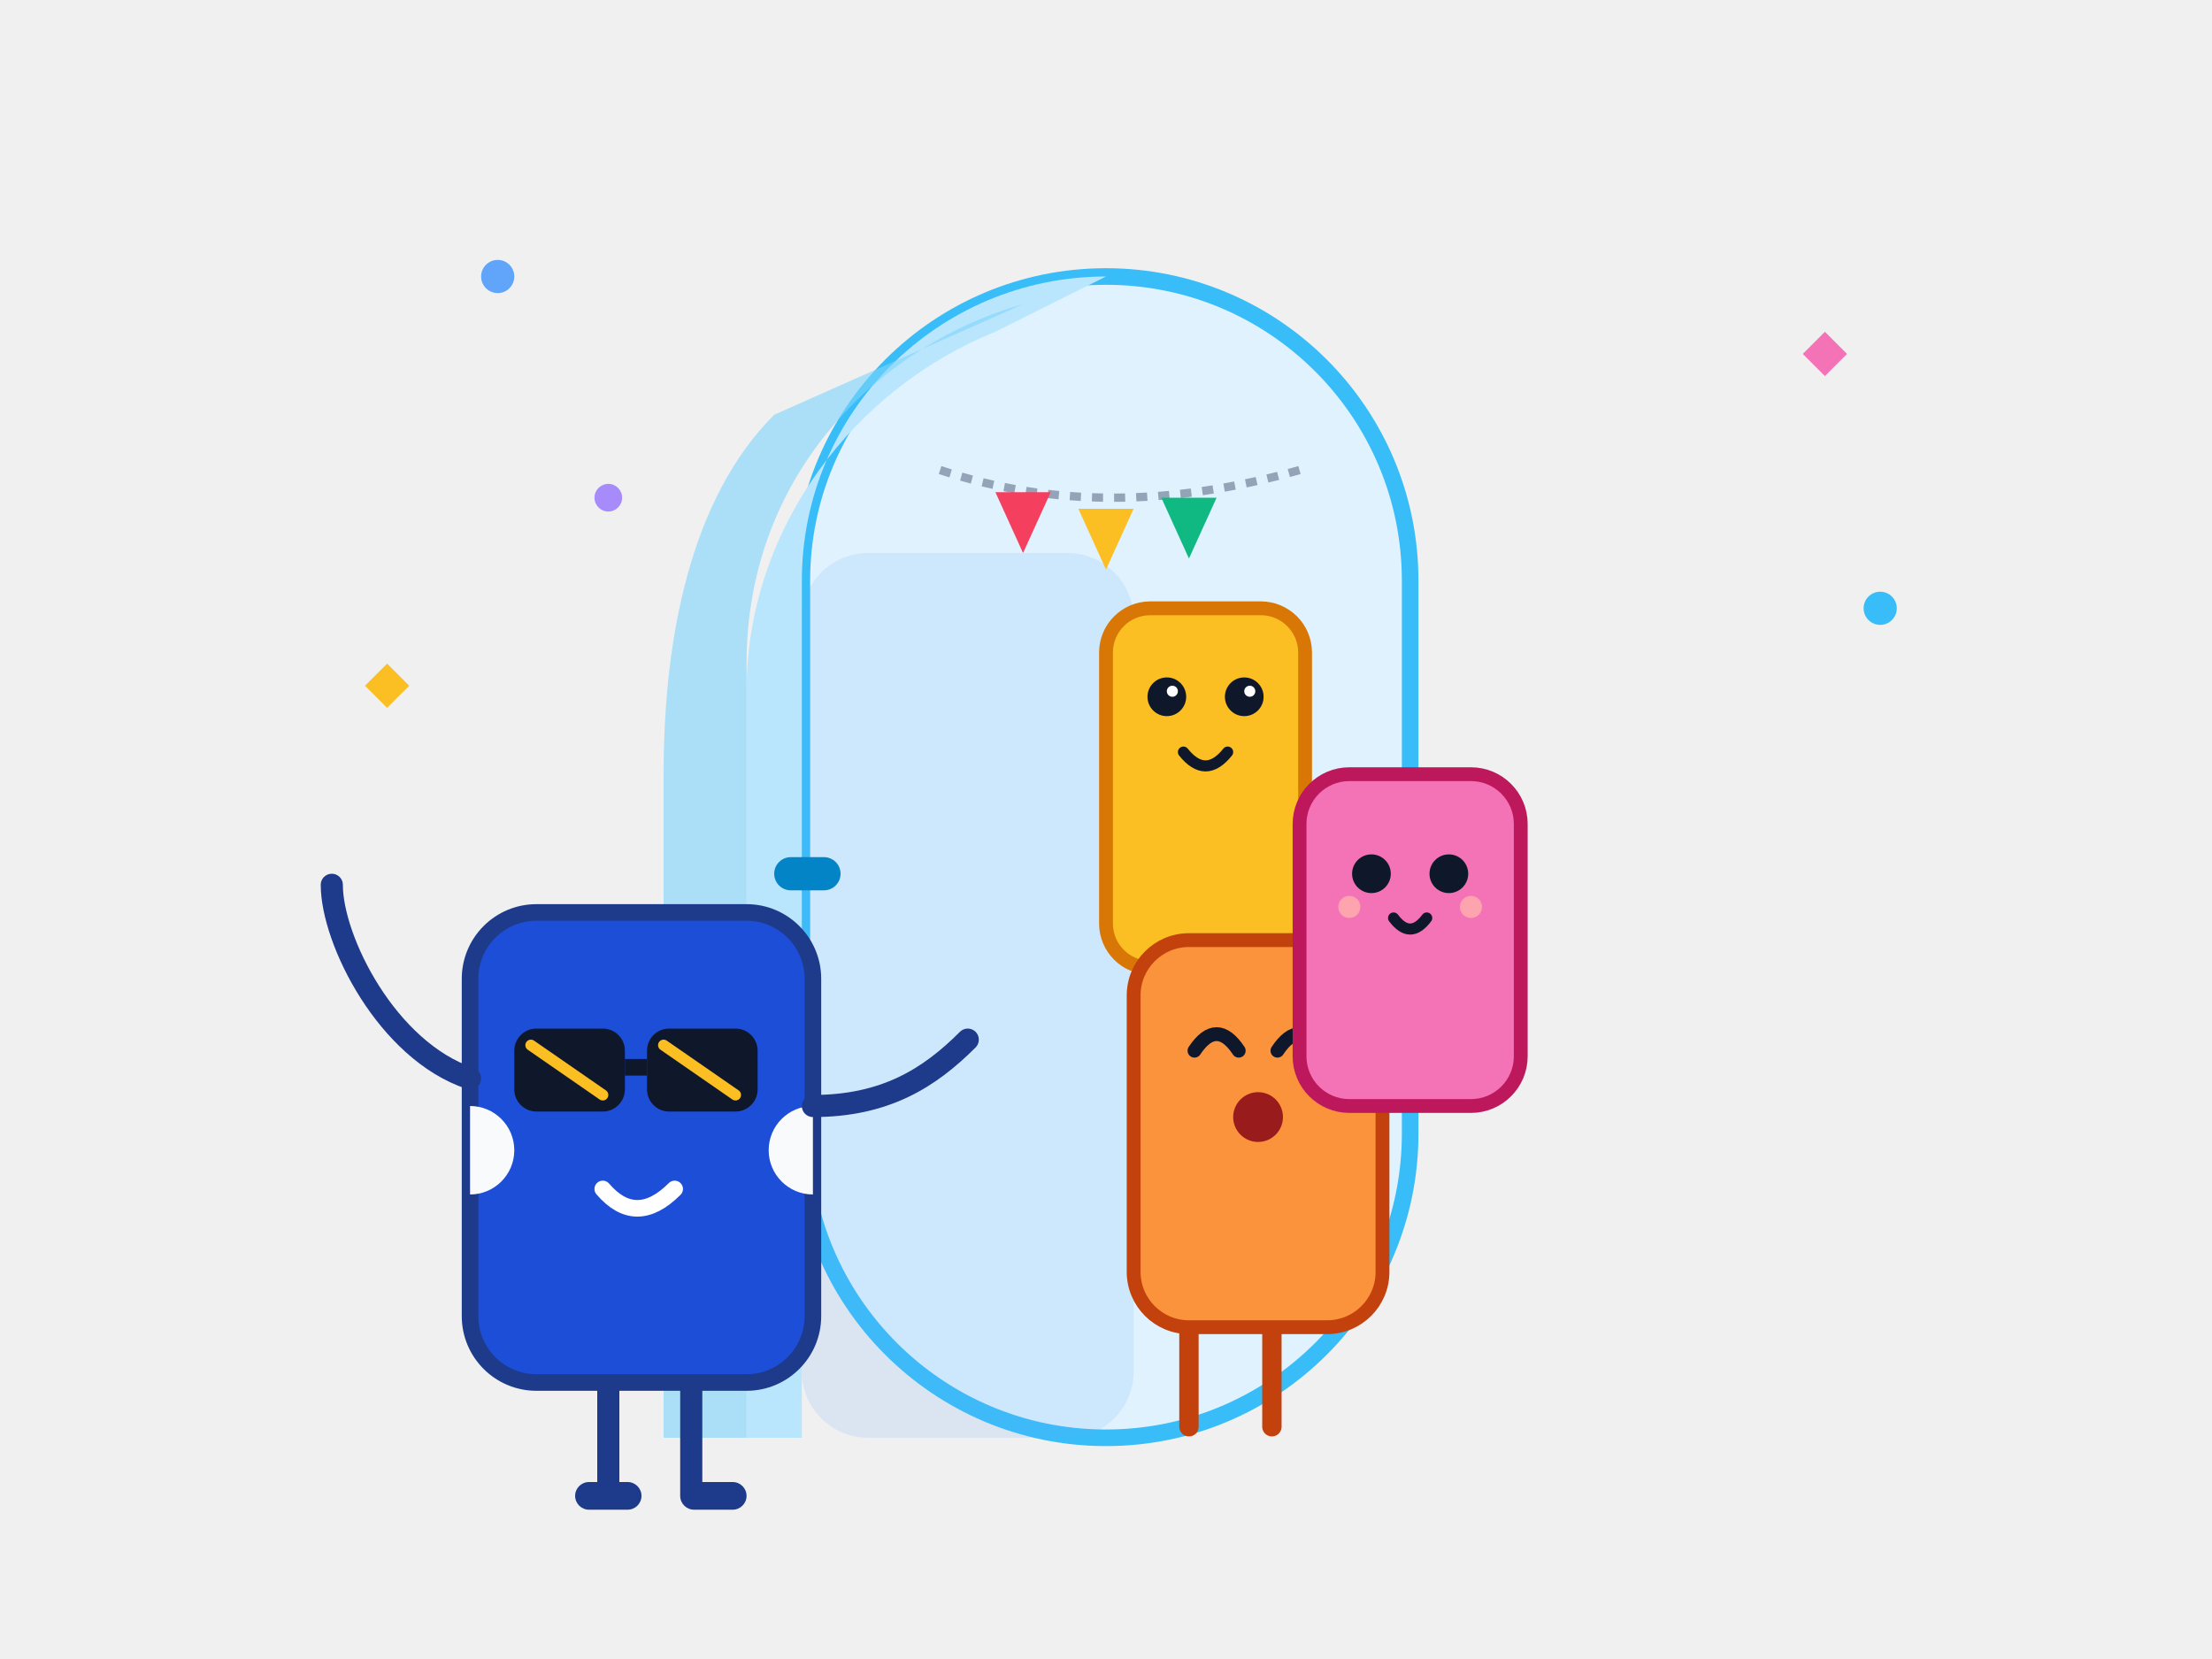
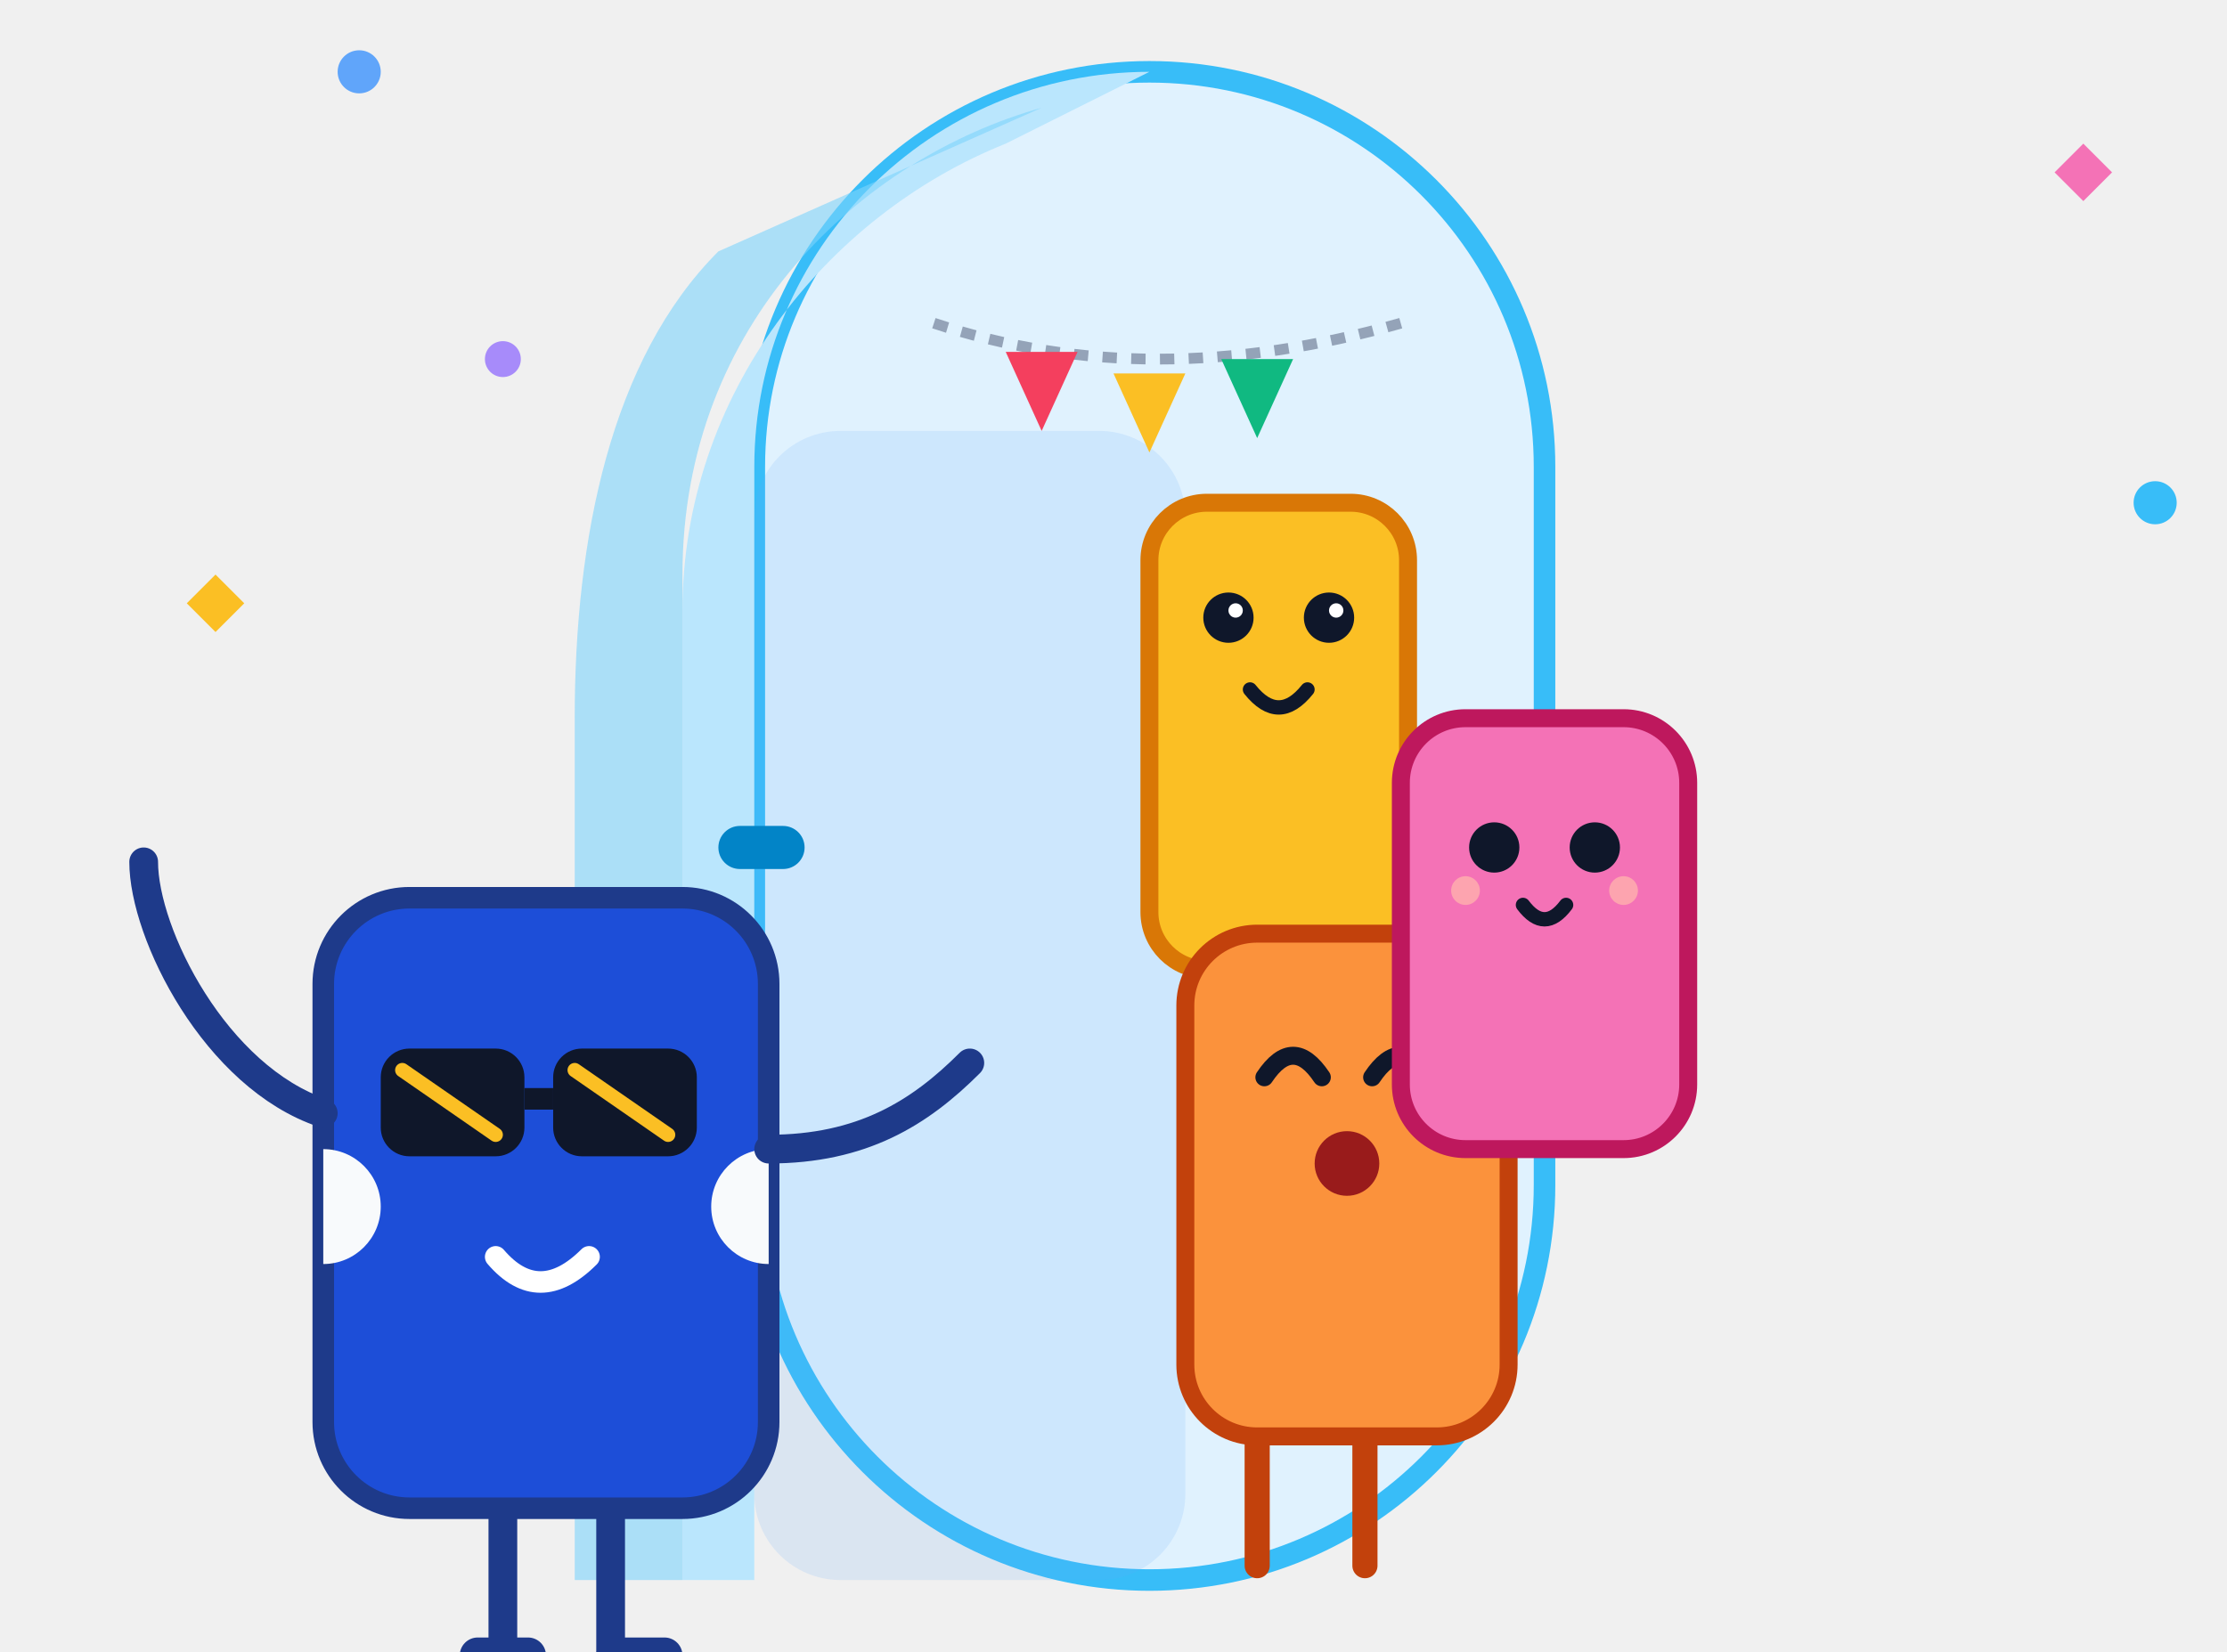
- <svg xmlns="http://www.w3.org/2000/svg" viewBox="0 0 400 300" fill="none">
+ <svg xmlns="http://www.w3.org/2000/svg" viewBox="40 40 310 230" fill="none">
  <circle cx="90" cy="50" r="3" fill="#60A5FA" />
  <path d="M70 120L74 124L70 128L66 124Z" fill="#FBBF24" />
  <path d="M330 60L334 64L330 68L326 64Z" fill="#F472B6" />
  <circle cx="340" cy="110" r="3" fill="#38BDF8" />
  <circle cx="110" cy="90" r="2.5" fill="#A78BFA" />
  <rect x="145" y="50" width="110" height="210" rx="55" fill="#E0F2FE" stroke="#38BDF8" stroke-width="3" />
  <path d="M145 105C145 74.624 169.624 50 200 50L180 60C155 70 135 95 135 125V260L145 260V105Z" fill="#BAE6FD" />
  <path d="M135 120C135 85 160 62 185 55L140 75C125 90 120 115 120 140V260H135V120Z" fill="#7DD3FC" opacity="0.6" />
  <rect x="145" y="100" width="60" height="160" rx="12" fill="#60A5FA" opacity="0.15" />
  <rect x="140" y="155" width="12" height="6" rx="3" fill="#0284C7" />
  <path d="M170 85Q200 95 235 85" stroke="#94A3B8" stroke-width="1.5" stroke-dasharray="2 2" />
  <polygon points="180,89 190,89 185,100" fill="#F43F5E" />
  <polygon points="195,92 205,92 200,103" fill="#FBBF24" />
  <polygon points="210,90 220,90 215,101" fill="#10B981" />
  <g transform="translate(10, 10)">
    <path d="M100 240V260M115 240V260" stroke="#1E3A8A" stroke-width="4" stroke-linecap="round" />
    <rect x="94" y="258" width="12" height="5" rx="2.5" fill="#1E3A8A" />
    <rect x="113" y="258" width="12" height="5" rx="2.5" fill="#1E3A8A" />
    <rect x="75" y="155" width="62" height="85" rx="12" fill="#1D4ED8" stroke="#1E3A8A" stroke-width="3" />
    <path d="M75 190A8 8 0 0 1 75 206" fill="#F8FAFC" />
    <path d="M137 190A8 8 0 0 0 137 206" fill="#F8FAFC" />
    <path d="M75 185C60 180 50 160 50 150" stroke="#1E3A8A" stroke-width="4" stroke-linecap="round" />
    <path d="M137 190C150 190 158 185 165 178" stroke="#1E3A8A" stroke-width="4" stroke-linecap="round" />
    <rect x="83" y="176" width="20" height="15" rx="4" fill="#0F172A" />
    <rect x="107" y="176" width="20" height="15" rx="4" fill="#0F172A" />
    <line x1="103" y1="183" x2="107" y2="183" stroke="#0F172A" stroke-width="3" />
    <path d="M86 179L99 188" stroke="#FBBF24" stroke-width="2" stroke-linecap="round" />
    <path d="M110 179L123 188" stroke="#FBBF24" stroke-width="2" stroke-linecap="round" />
    <path d="M99 205Q105 212 112 205" stroke="#FFFFFF" stroke-width="3" stroke-linecap="round" />
  </g>
  <g>
    <rect x="200" y="110" width="36" height="65" rx="8" fill="#FBBF24" stroke="#D97706" stroke-width="2.5" />
    <circle cx="211" cy="126" r="3.5" fill="#0F172A" />
    <circle cx="225" cy="126" r="3.5" fill="#0F172A" />
    <circle cx="212" cy="125" r="1" fill="#FFFFFF" />
    <circle cx="226" cy="125" r="1" fill="#FFFFFF" />
    <path d="M214 136Q218 141 222 136" stroke="#0F172A" stroke-width="2" stroke-linecap="round" />
  </g>
  <g>
    <path d="M215 240V258M230 240V258" stroke="#C2410C" stroke-width="3.5" stroke-linecap="round" />
    <rect x="205" y="170" width="45" height="70" rx="10" fill="#FB923C" stroke="#C2410C" stroke-width="2.5" />
    <path d="M216 190Q220 184 224 190" stroke="#0F172A" stroke-width="2.5" stroke-linecap="round" />
    <path d="M231 190Q235 184 239 190" stroke="#0F172A" stroke-width="2.5" stroke-linecap="round" />
    <circle cx="227.5" cy="202" r="4.5" fill="#991B1B" />
  </g>
  <g>
    <rect x="235" y="140" width="40" height="60" rx="9" fill="#F472B6" stroke="#BE185D" stroke-width="2.5" />
    <circle cx="248" cy="158" r="3.5" fill="#0F172A" />
    <circle cx="262" cy="158" r="3.5" fill="#0F172A" />
    <circle cx="244" cy="164" r="2" fill="#FDA4AF" />
    <circle cx="266" cy="164" r="2" fill="#FDA4AF" />
    <path d="M252 166Q255 170 258 166" stroke="#0F172A" stroke-width="2" stroke-linecap="round" />
  </g>
</svg>
